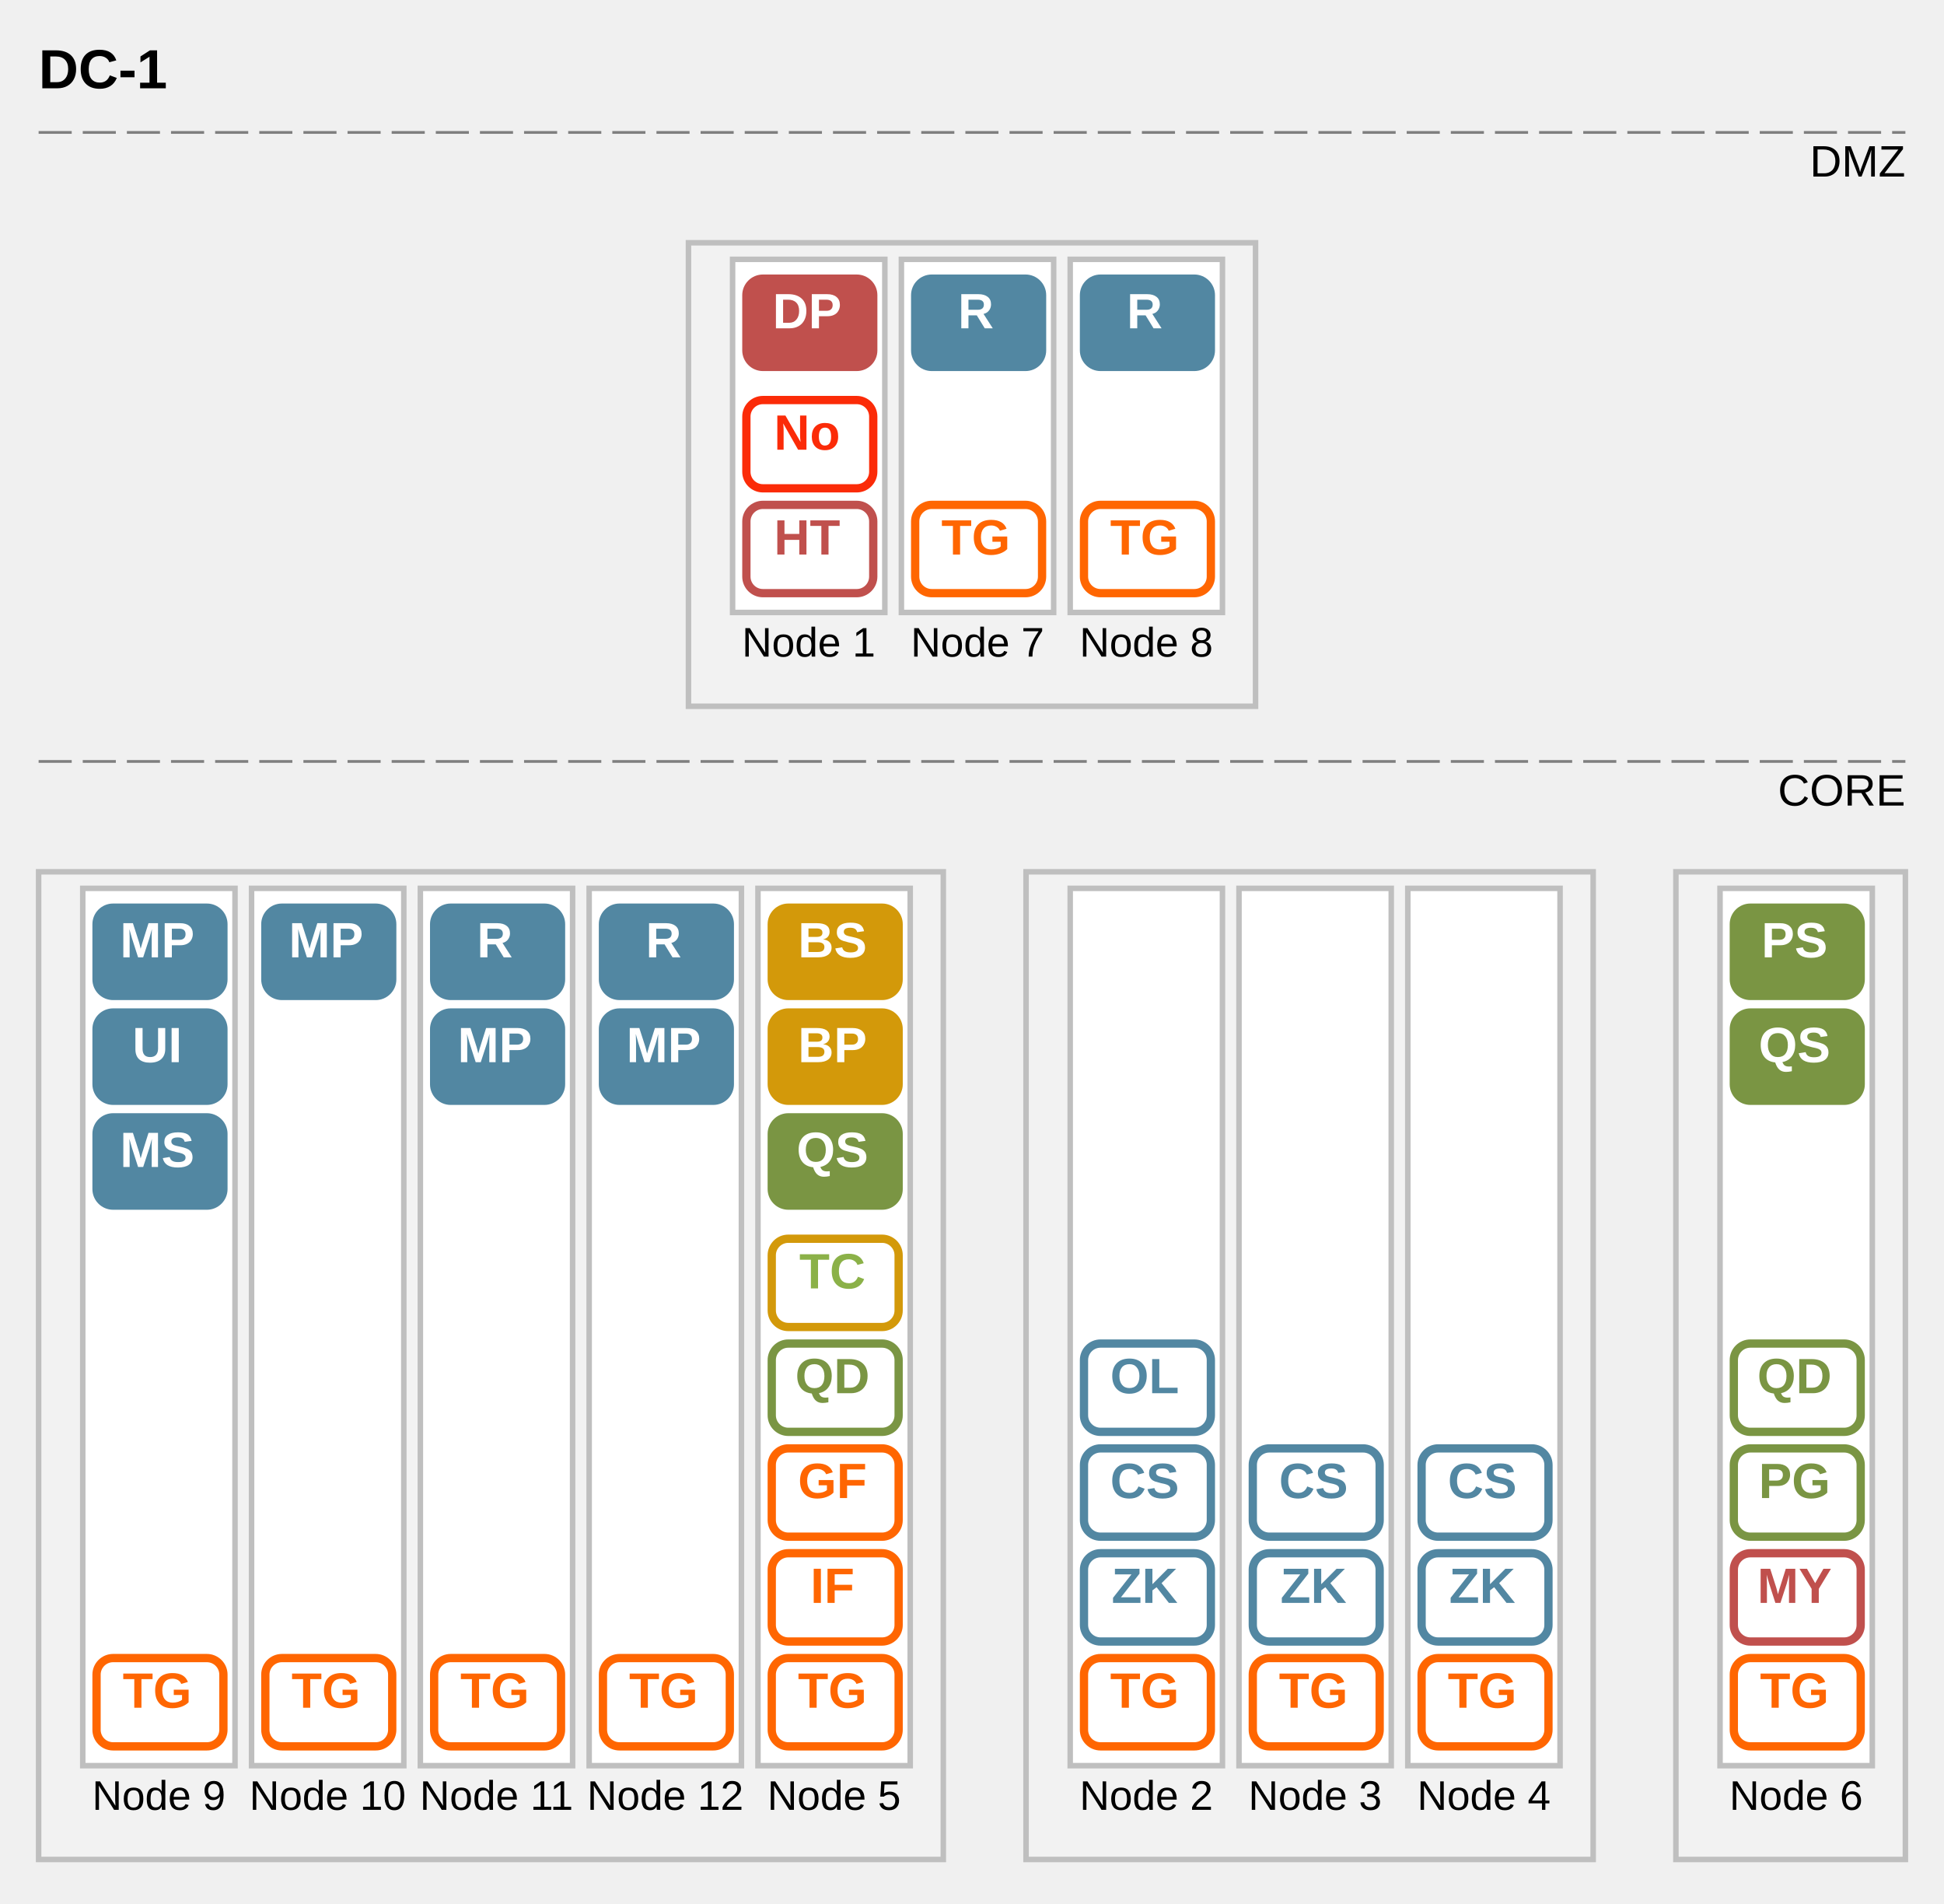
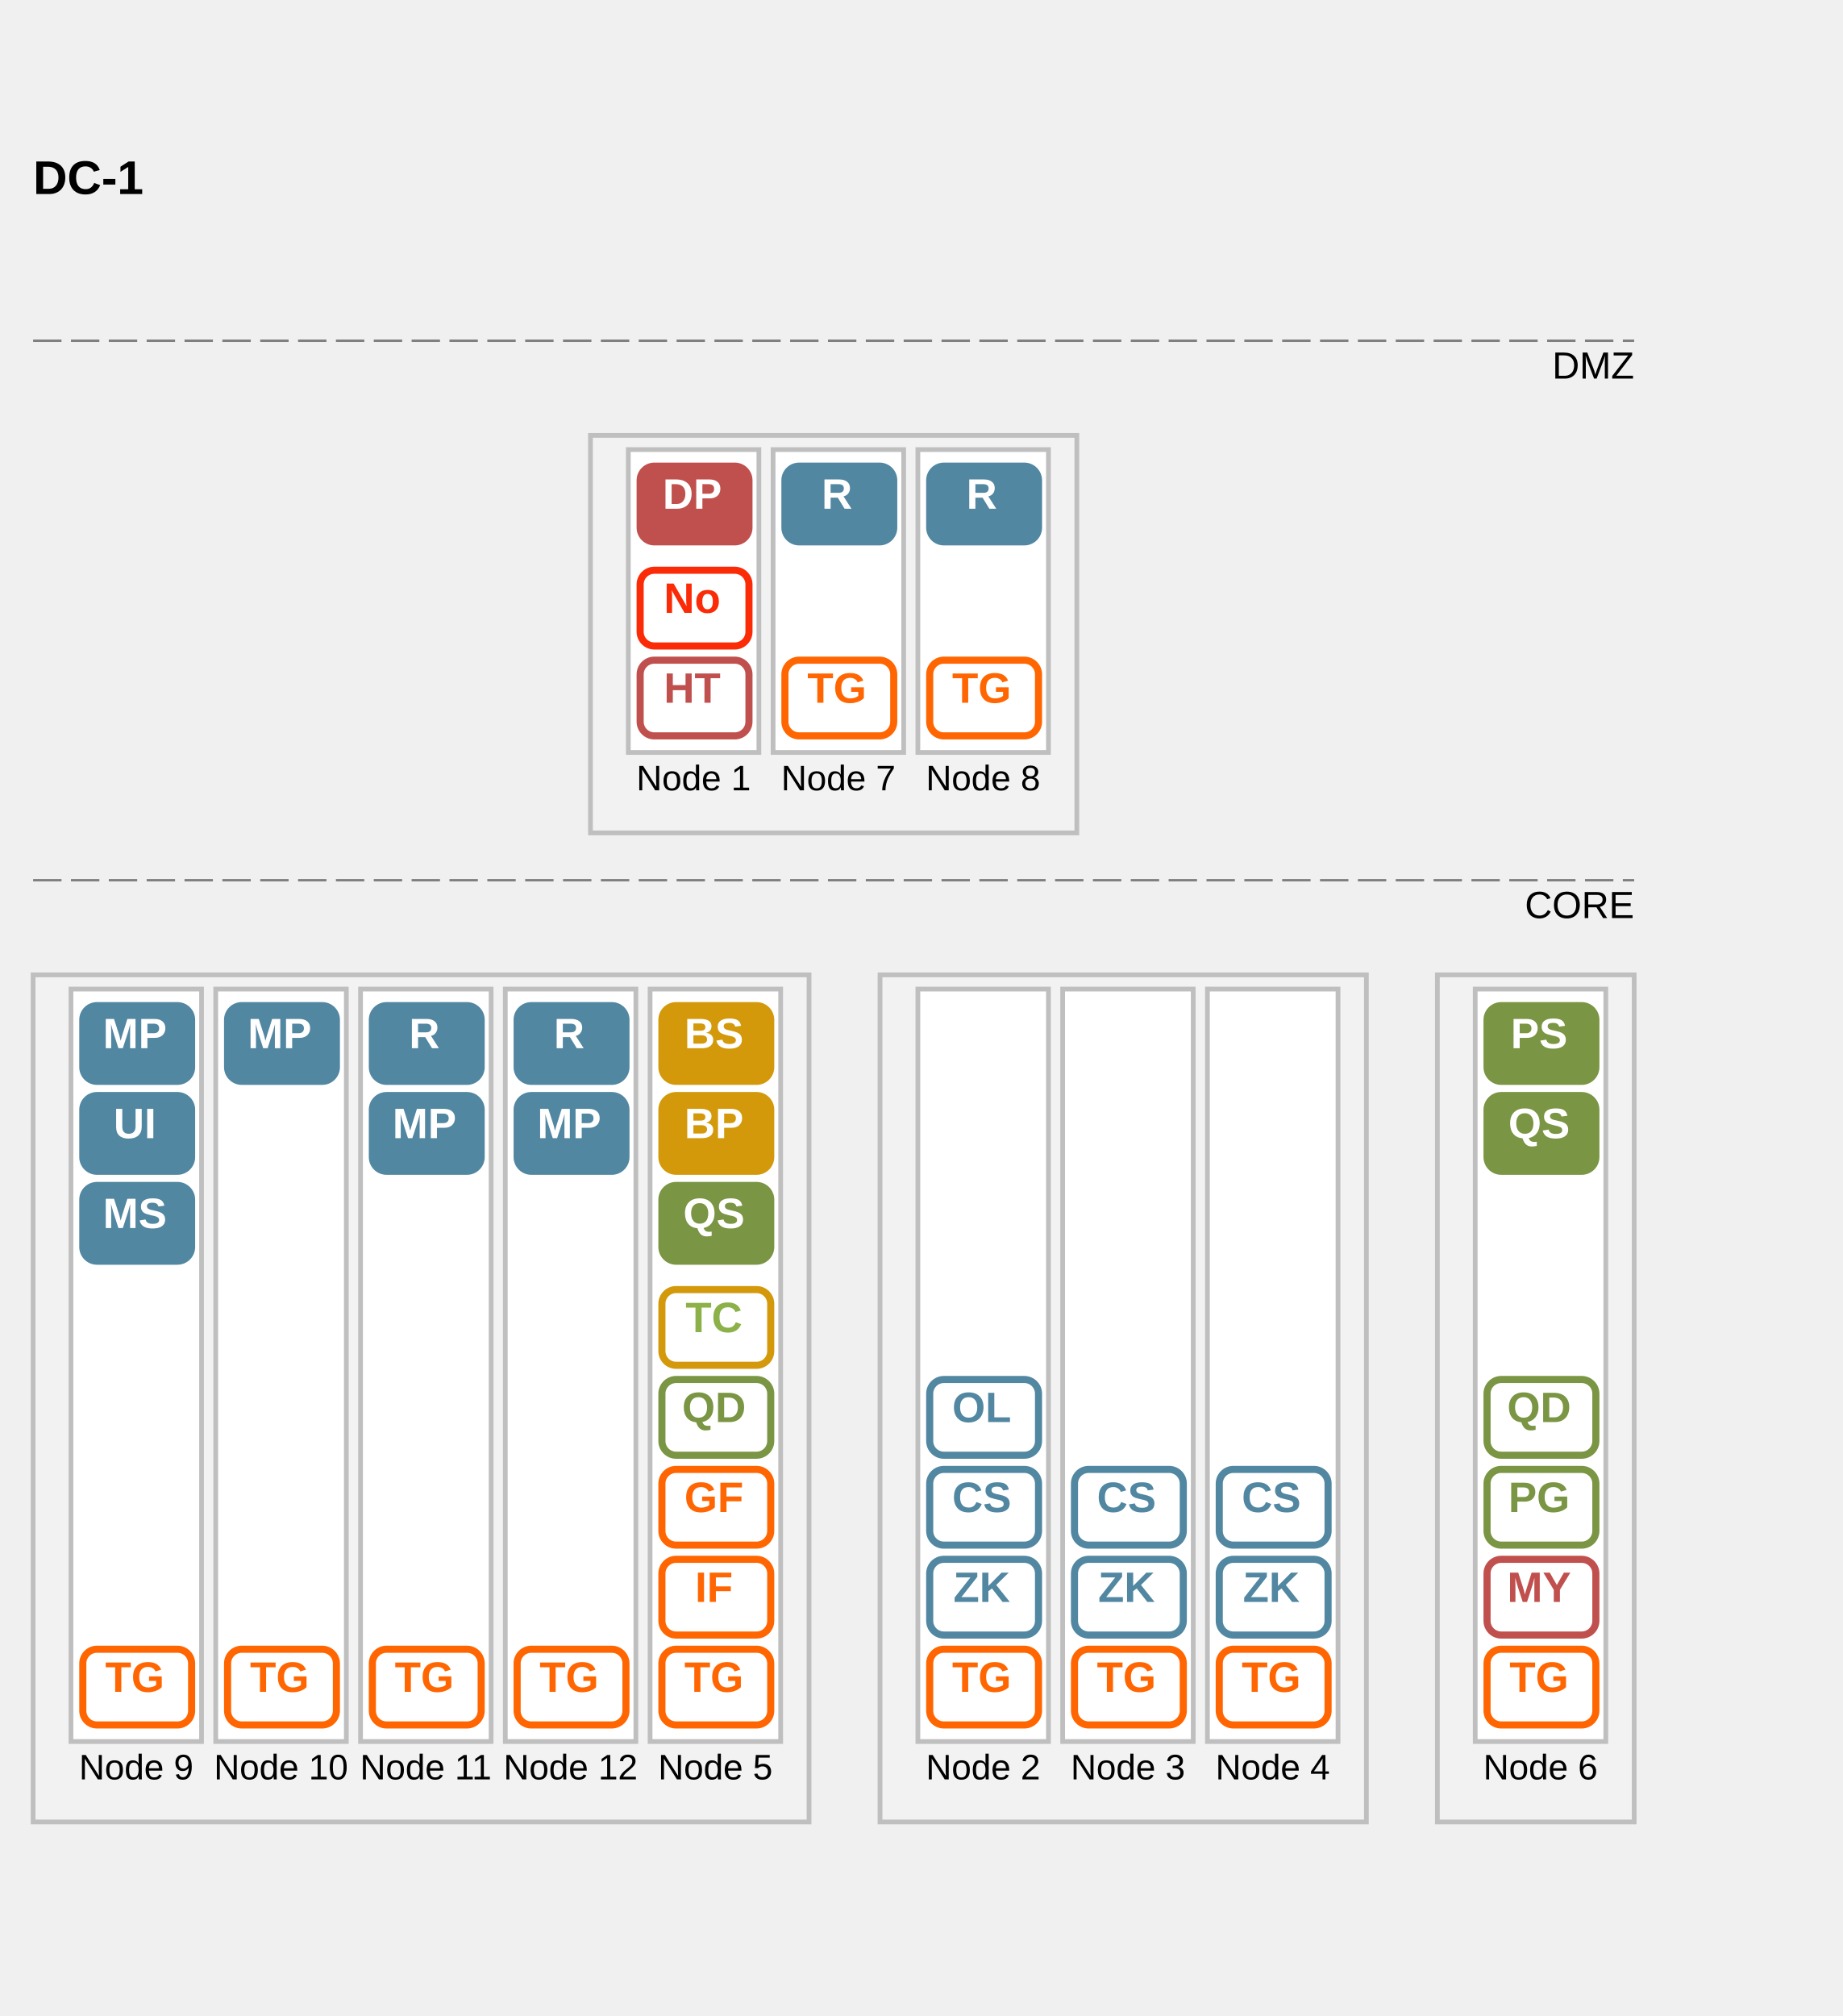
- <svg xmlns="http://www.w3.org/2000/svg" xmlns:xlink="http://www.w3.org/1999/xlink" height="345" width="352.4" xml:space="preserve" version="1.1" id="svg2">
+ <svg xmlns="http://www.w3.org/2000/svg" xmlns:xlink="http://www.w3.org/1999/xlink" height="426" width="389.4" xml:space="preserve" version="1.1" id="svg2">
  <symbol id="struct">
    <rect id="compcs2" x="1.5" y="1.5" width="23" height="16" rx="3" style="stroke-width:1.5" />
  </symbol>
  <symbol id="ui">
    <use xlink:href="#struct" style="fill:#5287a2;stroke:#5287a2;" />
    <text id="text1488" x="12.5" y="10.5" style="font-weight:bold;font-size:9px;font-family:Arial;fill:#ffffff;" alignment-baseline="middle" text-anchor="middle">UI</text>
  </symbol>
  <symbol id="ms">
    <use xlink:href="#struct" style="fill:#5287a2;stroke:#5287a2;" />
    <text id="text1488" x="12.5" y="10.5" style="font-weight:bold;font-size:9px;font-family:Arial;fill:#ffffff;" alignment-baseline="middle" text-anchor="middle">MS</text>
  </symbol>
  <symbol id="r">
    <use xlink:href="#struct" style="fill:#5287a2;stroke:#5287a2;" />
    <text id="text1488" x="12.5" y="10.5" style="font-weight:bold;font-size:9px;font-family:Arial;fill:#ffffff;" alignment-baseline="middle" text-anchor="middle">R</text>
  </symbol>
  <symbol id="mp">
    <use xlink:href="#struct" style="fill:#5287a2;stroke:#5287a2;" />
    <text id="text1488" x="12.5" y="10.5" style="font-weight:bold;font-size:9px;font-family:Arial;fill:#ffffff;" alignment-baseline="middle" text-anchor="middle">MP</text>
  </symbol>
  <symbol id="cs">
    <use xlink:href="#struct" style="fill:#ffffff;stroke:#5287a2;" />
    <text id="text1488" x="12.5" y="10.5" style="font-weight:bold;font-size:9px;font-family:Arial;fill:#5287a2;" alignment-baseline="middle" text-anchor="middle">CS</text>
  </symbol>
  <symbol id="zk">
    <use xlink:href="#struct" style="fill:#ffffff;stroke:#5287a2;" />
    <text id="text1488" x="12.5" y="10.5" style="font-weight:bold;font-size:9px;font-family:Arial;fill:#5287a2;" alignment-baseline="middle" text-anchor="middle">ZK</text>
  </symbol>
  <symbol id="ol">
    <use xlink:href="#struct" style="fill:#ffffff;stroke:#5287a2;" />
    <text id="text1488" x="12.5" y="10.5" style="font-weight:bold;font-size:9px;font-family:Arial;fill:#5287a2;" alignment-baseline="middle" text-anchor="middle">OL</text>
  </symbol>
  <symbol id="bp">
    <use xlink:href="#struct" style="fill:#d3990a;stroke:#d3990a;" />
    <text id="text1488" x="12.5" y="10.5" style="font-weight:bold;font-size:9px;font-family:Arial;fill:#ffffff;" alignment-baseline="middle" text-anchor="middle">BP</text>
  </symbol>
  <symbol id="bs">
    <use xlink:href="#struct" style="fill:#d3990a;stroke:#d3990a;" />
    <text id="text1488" x="12.5" y="10.5" style="font-weight:bold;font-size:9px;font-family:Arial;fill:#ffffff;" alignment-baseline="middle" text-anchor="middle">BS</text>
  </symbol>
  <symbol id="nx">
    <use xlink:href="#struct" style="fill:#ffffff;stroke:#d3990a;" />
    <text id="text1488" x="12.5" y="10.5" style="font-weight:bold;font-size:9px;font-family:Arial;fill:#8bb148;" alignment-baseline="middle" text-anchor="middle">NX</text>
  </symbol>
  <symbol id="tc">
    <use xlink:href="#struct" style="fill:#ffffff;stroke:#d3990a;" />
    <text id="text1488" x="12.5" y="10.5" style="font-weight:bold;font-size:9px;font-family:Arial;fill:#8bb148;" alignment-baseline="middle" text-anchor="middle">TC</text>
  </symbol>
  <symbol id="es">
    <use xlink:href="#struct" style="fill:#ffffff;stroke:#d3990a;" />
    <text id="text1488" x="12.5" y="10.5" style="font-weight:bold;font-size:9px;font-family:Arial;fill:#8bb148;" alignment-baseline="middle" text-anchor="middle">ES</text>
  </symbol>
  <symbol id="ps">
    <use xlink:href="#struct" style="fill:#7a9543;stroke:#7a9543;" />
    <text id="text1488" x="12.5" y="10.5" style="font-weight:bold;font-size:9px;font-family:Arial;fill:#ffffff;" alignment-baseline="middle" text-anchor="middle">PS</text>
  </symbol>
  <symbol id="qs">
    <use xlink:href="#struct" style="fill:#7a9543;stroke:#7a9543;" />
    <text id="text1488" x="12.5" y="10.5" style="font-weight:bold;font-size:9px;font-family:Arial;fill:#ffffff;" alignment-baseline="middle" text-anchor="middle">QS</text>
  </symbol>
  <symbol id="qd">
    <use xlink:href="#struct" style="fill:#ffffff;stroke:#7a9543;" />
    <text id="text1488" x="12.5" y="10.5" style="font-weight:bold;font-size:9px;font-family:Arial;fill:#7a9543;" alignment-baseline="middle" text-anchor="middle">QD</text>
  </symbol>
  <symbol id="pg">
    <use xlink:href="#struct" style="fill:#ffffff;stroke:#7a9543;" />
    <text id="text1488" x="12.5" y="10.5" style="font-weight:bold;font-size:9px;font-family:Arial;fill:#7a9543;" alignment-baseline="middle" text-anchor="middle">PG</text>
  </symbol>
  <symbol id="pgm">
    <use xlink:href="#struct" style="fill:#ffffff;stroke:#7a9543;" />
    <text id="text1488" x="12.5" y="10.5" style="font-weight:bold;font-size:9px;font-family:Arial;fill:#7a9543;" alignment-baseline="middle" text-anchor="middle">PGm</text>
  </symbol>
  <symbol id="pgs">
    <use xlink:href="#struct" style="fill:#ffffff;stroke:#7a9543;" />
    <text id="text1488" x="12.5" y="10.5" style="font-weight:bold;font-size:9px;font-family:Arial;fill:#7a9543;" alignment-baseline="middle" text-anchor="middle">PGs</text>
  </symbol>
  <symbol id="dp">
    <use xlink:href="#struct" style="fill:#c0504d;stroke:#c0504d;" />
    <text id="text1488" x="12.5" y="10.5" style="font-weight:bold;font-size:9px;font-family:Arial;fill:#ffffff;" alignment-baseline="middle" text-anchor="middle">DP</text>
  </symbol>
  <symbol id="ht">
    <use xlink:href="#struct" style="fill:#ffffff;stroke:#c0504d;" />
    <text id="text1488" x="12.5" y="10.5" style="font-weight:bold;font-size:9px;font-family:Arial;fill:#c0504d;" alignment-baseline="middle" text-anchor="middle">HT</text>
  </symbol>
  <symbol id="my">
    <use xlink:href="#struct" style="fill:#ffffff;stroke:#c0504d;" />
    <text id="text1488" x="12.5" y="10.5" style="font-weight:bold;font-size:9px;font-family:Arial;fill:#c0504d;" alignment-baseline="middle" text-anchor="middle">MY</text>
  </symbol>
  <symbol id="no">
    <use xlink:href="#struct" style="fill:#ffffff;stroke:#fb2b08;" />
    <text id="text1488" x="12.5" y="10.5" style="font-weight:bold;font-size:9px;font-family:Arial;fill:#fb2b08;" alignment-baseline="middle" text-anchor="middle">No</text>
  </symbol>
  <symbol id="git">
    <use xlink:href="#struct" style="fill:#ffffff;stroke:#fb2b08;" />
    <text id="text1488" x="12.5" y="10.5" style="font-weight:bold;font-size:9px;font-family:Arial;fill:#fb2b08;" alignment-baseline="middle" text-anchor="middle">GIT</text>
  </symbol>
  <symbol id="jnk">
    <use xlink:href="#struct" style="fill:#ffffff;stroke:#fb2b08;" />
    <text id="text1488" x="12.5" y="10.5" style="font-weight:bold;font-size:9px;font-family:Arial;fill:#fb2b08;" alignment-baseline="middle" text-anchor="middle">Jnk</text>
  </symbol>
  <symbol id="mvn">
    <use xlink:href="#struct" style="fill:#ffffff;stroke:#fb2b08;" />
    <text id="text1488" x="12.5" y="10.5" style="font-weight:bold;font-size:9px;font-family:Arial;fill:#fb2b08;" alignment-baseline="middle" text-anchor="middle">Mvn</text>
  </symbol>
  <symbol id="tg">
    <use xlink:href="#struct" style="fill:#ffffff;stroke:#ff6601;" />
    <text id="text1488" x="12.5" y="10.5" style="font-weight:bold;font-size:9px;font-family:Arial;fill:#ff6601;" alignment-baseline="middle" text-anchor="middle">TG</text>
  </symbol>
  <symbol id="if">
    <use xlink:href="#struct" style="fill:#ffffff;stroke:#ff6601;" />
    <text id="text1488" x="12.5" y="10.5" style="font-weight:bold;font-size:9px;font-family:Arial;fill:#ff6601;" alignment-baseline="middle" text-anchor="middle">IF</text>
  </symbol>
  <symbol id="gf">
    <use xlink:href="#struct" style="fill:#ffffff;stroke:#ff6601;" />
    <text id="text1488" x="12.5" y="10.5" style="font-weight:bold;font-size:9px;font-family:Arial;fill:#ff6601;" alignment-baseline="middle" text-anchor="middle">GF</text>
  </symbol>
-   <text id="text1488" x="7" y="16" style="font-weight:bold;font-size:10px;font-family:Arial;" text-anchor="start">DC-1</text>
-   <line x1="7" y1="24" x2="345.4" y2="24" style="stroke:#7f7f7f;;stroke-width:0.5;stroke-dasharray:6, 2;stroke-dashoffset:0;" />
-   <text id="text1488" x="345.4" y="32" style="font-weight:normal;font-size:8px;font-family:Arial;" text-anchor="end">DMZ</text>
-   <rect id="subnet1" x="124.8" y="44" width="102.8" height="84" style="fill:#f2f2f2;stroke:#bfbfbf">
-                     </rect>
-   <rect id="node1" x="132.8" y="47" width="27.6" height="64" style="fill:#ffffff;stroke:#bfbfbf">
-         </rect>
-   <text id="nodetext1" x="146.6" y="119" style="font-weight:normal;font-size:7.5px;font-family:Arial;" alignment-baseline="middle" text-anchor="middle">Node 1</text>
-   <use xlink:href="#dp" x="133.8" y="49" />
-   <use xlink:href="#ht" x="133.8" y="90" />
-   <use xlink:href="#no" x="133.8" y="71" />
-   <rect id="node7" x="163.4" y="47" width="27.6" height="64" style="fill:#ffffff;stroke:#bfbfbf">
-         </rect>
-   <text id="nodetext7" x="177.2" y="119" style="font-weight:normal;font-size:7.5px;font-family:Arial;" alignment-baseline="middle" text-anchor="middle">Node 7</text>
-   <use xlink:href="#r" x="164.4" y="49" />
-   <use xlink:href="#tg" x="164.4" y="90" />
-   <rect id="node8" x="194" y="47" width="27.6" height="64" style="fill:#ffffff;stroke:#bfbfbf">
-         </rect>
-   <text id="nodetext8" x="207.8" y="119" style="font-weight:normal;font-size:7.5px;font-family:Arial;" alignment-baseline="middle" text-anchor="middle">Node 8</text>
-   <use xlink:href="#r" x="195" y="49" />
-   <use xlink:href="#tg" x="195" y="90" />
-   <line x1="7" y1="138" x2="345.4" y2="138" style="stroke:#7f7f7f;;stroke-width:0.5;stroke-dasharray:6, 2;stroke-dashoffset:0;" />
-   <text id="text1488" x="345.4" y="146" style="font-weight:normal;font-size:8px;font-family:Arial;" text-anchor="end">CORE</text>
-   <rect id="subnet1" x="7" y="158" width="164" height="179" style="fill:#f2f2f2;stroke:#bfbfbf">
-                     </rect>
-   <rect id="node9" x="15" y="161" width="27.6" height="159" style="fill:#ffffff;stroke:#bfbfbf">
-         </rect>
-   <text id="nodetext9" x="28.8" y="328" style="font-weight:normal;font-size:7.5px;font-family:Arial;" alignment-baseline="middle" text-anchor="middle">Node 9</text>
-   <use xlink:href="#mp" x="16" y="163" />
-   <use xlink:href="#ui" x="16" y="182" />
-   <use xlink:href="#ms" x="16" y="201" />
-   <use xlink:href="#tg" x="16" y="299" />
-   <rect id="node10" x="45.6" y="161" width="27.6" height="159" style="fill:#ffffff;stroke:#bfbfbf">
-         </rect>
-   <text id="nodetext10" x="59.4" y="328" style="font-weight:normal;font-size:7.5px;font-family:Arial;" alignment-baseline="middle" text-anchor="middle">Node 10</text>
-   <use xlink:href="#mp" x="46.6" y="163" />
-   <use xlink:href="#tg" x="46.6" y="299" />
-   <rect id="node11" x="76.2" y="161" width="27.6" height="159" style="fill:#ffffff;stroke:#bfbfbf">
-         </rect>
-   <text id="nodetext11" x="90" y="328" style="font-weight:normal;font-size:7.5px;font-family:Arial;" alignment-baseline="middle" text-anchor="middle">Node 11</text>
-   <use xlink:href="#r" x="77.2" y="163" />
-   <use xlink:href="#mp" x="77.2" y="182" />
-   <use xlink:href="#tg" x="77.2" y="299" />
-   <rect id="node12" x="106.8" y="161" width="27.6" height="159" style="fill:#ffffff;stroke:#bfbfbf">
-         </rect>
-   <text id="nodetext12" x="120.6" y="328" style="font-weight:normal;font-size:7.5px;font-family:Arial;" alignment-baseline="middle" text-anchor="middle">Node 12</text>
-   <use xlink:href="#r" x="107.8" y="163" />
-   <use xlink:href="#mp" x="107.8" y="182" />
-   <use xlink:href="#tg" x="107.8" y="299" />
-   <rect id="node5" x="137.4" y="161" width="27.6" height="159" style="fill:#ffffff;stroke:#bfbfbf">
-         </rect>
-   <text id="nodetext5" x="151.2" y="328" style="font-weight:normal;font-size:7.5px;font-family:Arial;" alignment-baseline="middle" text-anchor="middle">Node 5</text>
-   <use xlink:href="#bs" x="138.4" y="163" />
-   <use xlink:href="#bp" x="138.4" y="182" />
-   <use xlink:href="#qs" x="138.4" y="201" />
-   <use xlink:href="#tg" x="138.4" y="299" />
-   <use xlink:href="#if" x="138.4" y="280" />
-   <use xlink:href="#gf" x="138.4" y="261" />
-   <use xlink:href="#qd" x="138.4" y="242" />
-   <use xlink:href="#tc" x="138.4" y="223" />
-   <rect id="subnet1" x="186" y="158" width="102.8" height="179" style="fill:#f2f2f2;stroke:#bfbfbf">
-                     </rect>
-   <rect id="node2" x="194" y="161" width="27.6" height="159" style="fill:#ffffff;stroke:#bfbfbf">
-         </rect>
-   <text id="nodetext2" x="207.8" y="328" style="font-weight:normal;font-size:7.5px;font-family:Arial;" alignment-baseline="middle" text-anchor="middle">Node 2</text>
-   <use xlink:href="#tg" x="195" y="299" />
-   <use xlink:href="#zk" x="195" y="280" />
-   <use xlink:href="#cs" x="195" y="261" />
-   <use xlink:href="#ol" x="195" y="242" />
-   <rect id="node3" x="224.6" y="161" width="27.6" height="159" style="fill:#ffffff;stroke:#bfbfbf">
-         </rect>
-   <text id="nodetext3" x="238.4" y="328" style="font-weight:normal;font-size:7.5px;font-family:Arial;" alignment-baseline="middle" text-anchor="middle">Node 3</text>
-   <use xlink:href="#tg" x="225.6" y="299" />
-   <use xlink:href="#zk" x="225.6" y="280" />
-   <use xlink:href="#cs" x="225.6" y="261" />
-   <rect id="node4" x="255.2" y="161" width="27.6" height="159" style="fill:#ffffff;stroke:#bfbfbf">
-         </rect>
-   <text id="nodetext4" x="269" y="328" style="font-weight:normal;font-size:7.5px;font-family:Arial;" alignment-baseline="middle" text-anchor="middle">Node 4</text>
-   <use xlink:href="#tg" x="256.2" y="299" />
-   <use xlink:href="#zk" x="256.2" y="280" />
-   <use xlink:href="#cs" x="256.2" y="261" />
-   <rect id="subnet1" x="303.8" y="158" width="41.6" height="179" style="fill:#f2f2f2;stroke:#bfbfbf">
-                     </rect>
-   <rect id="node6" x="311.8" y="161" width="27.6" height="159" style="fill:#ffffff;stroke:#bfbfbf">
-         </rect>
-   <text id="nodetext6" x="325.6" y="328" style="font-weight:normal;font-size:7.5px;font-family:Arial;" alignment-baseline="middle" text-anchor="middle">Node 6</text>
-   <use xlink:href="#ps" x="312.8" y="163" />
-   <use xlink:href="#qs" x="312.8" y="182" />
-   <use xlink:href="#tg" x="312.8" y="299" />
-   <use xlink:href="#my" x="312.8" y="280" />
-   <use xlink:href="#pg" x="312.8" y="261" />
-   <use xlink:href="#qd" x="312.8" y="242" />
+   <symbol id="lb">
+     <text id="text1488" x="12.5" y="11.5" style="font-weight:bold;font-size:9px;font-family:Arial;fill:#ff6601;text-decoration: underline;" alignment-baseline="middle" text-anchor="middle">LB:</text>
+   </symbol>
+   <text id="text1488" x="7" y="41" style="font-weight:bold;font-size:10px;font-family:Arial;" text-anchor="start">DC-1</text>
+   <line x1="7" y1="72" x2="345.4" y2="72" style="stroke:#7f7f7f;;stroke-width:0.5;stroke-dasharray:6, 2;stroke-dashoffset:0;" />
+   <text id="text1488" x="345.4" y="80" style="font-weight:normal;font-size:8px;font-family:Arial;" text-anchor="end">DMZ</text>
+   <rect id="subnet1" x="124.8" y="92" width="102.8" height="84" style="fill:#f2f2f2;stroke:#bfbfbf">
+                     </rect>
+   <rect id="node1" x="132.8" y="95" width="27.6" height="64" style="fill:#ffffff;stroke:#bfbfbf">
+         </rect>
+   <text id="nodetext1" x="146.6" y="167" style="font-weight:normal;font-size:7.5px;font-family:Arial;" alignment-baseline="middle" text-anchor="middle">Node 1</text>
+   <use xlink:href="#dp" x="133.8" y="97" />
+   <use xlink:href="#ht" x="133.8" y="138" />
+   <use xlink:href="#no" x="133.8" y="119" />
+   <rect id="node7" x="163.4" y="95" width="27.6" height="64" style="fill:#ffffff;stroke:#bfbfbf">
+         </rect>
+   <text id="nodetext7" x="177.2" y="167" style="font-weight:normal;font-size:7.5px;font-family:Arial;" alignment-baseline="middle" text-anchor="middle">Node 7</text>
+   <use xlink:href="#r" x="164.4" y="97" />
+   <use xlink:href="#tg" x="164.4" y="138" />
+   <rect id="node8" x="194" y="95" width="27.6" height="64" style="fill:#ffffff;stroke:#bfbfbf">
+         </rect>
+   <text id="nodetext8" x="207.8" y="167" style="font-weight:normal;font-size:7.5px;font-family:Arial;" alignment-baseline="middle" text-anchor="middle">Node 8</text>
+   <use xlink:href="#r" x="195" y="97" />
+   <use xlink:href="#tg" x="195" y="138" />
+   <line x1="7" y1="186" x2="345.4" y2="186" style="stroke:#7f7f7f;;stroke-width:0.5;stroke-dasharray:6, 2;stroke-dashoffset:0;" />
+   <text id="text1488" x="345.4" y="194" style="font-weight:normal;font-size:8px;font-family:Arial;" text-anchor="end">CORE</text>
+   <rect id="subnet1" x="7" y="206" width="164" height="179" style="fill:#f2f2f2;stroke:#bfbfbf">
+                     </rect>
+   <rect id="node9" x="15" y="209" width="27.6" height="159" style="fill:#ffffff;stroke:#bfbfbf">
+         </rect>
+   <text id="nodetext9" x="28.8" y="376" style="font-weight:normal;font-size:7.5px;font-family:Arial;" alignment-baseline="middle" text-anchor="middle">Node 9</text>
+   <use xlink:href="#mp" x="16" y="211" />
+   <use xlink:href="#ui" x="16" y="230" />
+   <use xlink:href="#ms" x="16" y="249" />
+   <use xlink:href="#tg" x="16" y="347" />
+   <rect id="node10" x="45.6" y="209" width="27.6" height="159" style="fill:#ffffff;stroke:#bfbfbf">
+         </rect>
+   <text id="nodetext10" x="59.4" y="376" style="font-weight:normal;font-size:7.5px;font-family:Arial;" alignment-baseline="middle" text-anchor="middle">Node 10</text>
+   <use xlink:href="#mp" x="46.6" y="211" />
+   <use xlink:href="#tg" x="46.6" y="347" />
+   <rect id="node11" x="76.2" y="209" width="27.6" height="159" style="fill:#ffffff;stroke:#bfbfbf">
+         </rect>
+   <text id="nodetext11" x="90" y="376" style="font-weight:normal;font-size:7.5px;font-family:Arial;" alignment-baseline="middle" text-anchor="middle">Node 11</text>
+   <use xlink:href="#r" x="77.2" y="211" />
+   <use xlink:href="#mp" x="77.2" y="230" />
+   <use xlink:href="#tg" x="77.2" y="347" />
+   <rect id="node12" x="106.8" y="209" width="27.6" height="159" style="fill:#ffffff;stroke:#bfbfbf">
+         </rect>
+   <text id="nodetext12" x="120.6" y="376" style="font-weight:normal;font-size:7.5px;font-family:Arial;" alignment-baseline="middle" text-anchor="middle">Node 12</text>
+   <use xlink:href="#r" x="107.8" y="211" />
+   <use xlink:href="#mp" x="107.8" y="230" />
+   <use xlink:href="#tg" x="107.8" y="347" />
+   <rect id="node5" x="137.4" y="209" width="27.6" height="159" style="fill:#ffffff;stroke:#bfbfbf">
+         </rect>
+   <text id="nodetext5" x="151.2" y="376" style="font-weight:normal;font-size:7.5px;font-family:Arial;" alignment-baseline="middle" text-anchor="middle">Node 5</text>
+   <use xlink:href="#bs" x="138.4" y="211" />
+   <use xlink:href="#bp" x="138.4" y="230" />
+   <use xlink:href="#qs" x="138.4" y="249" />
+   <use xlink:href="#tg" x="138.4" y="347" />
+   <use xlink:href="#if" x="138.4" y="328" />
+   <use xlink:href="#gf" x="138.4" y="309" />
+   <use xlink:href="#qd" x="138.4" y="290" />
+   <use xlink:href="#tc" x="138.4" y="271" />
+   <rect id="subnet1" x="186" y="206" width="102.8" height="179" style="fill:#f2f2f2;stroke:#bfbfbf">
+                     </rect>
+   <rect id="node2" x="194" y="209" width="27.6" height="159" style="fill:#ffffff;stroke:#bfbfbf">
+         </rect>
+   <text id="nodetext2" x="207.8" y="376" style="font-weight:normal;font-size:7.5px;font-family:Arial;" alignment-baseline="middle" text-anchor="middle">Node 2</text>
+   <use xlink:href="#tg" x="195" y="347" />
+   <use xlink:href="#zk" x="195" y="328" />
+   <use xlink:href="#cs" x="195" y="309" />
+   <use xlink:href="#ol" x="195" y="290" />
+   <rect id="node3" x="224.6" y="209" width="27.6" height="159" style="fill:#ffffff;stroke:#bfbfbf">
+         </rect>
+   <text id="nodetext3" x="238.4" y="376" style="font-weight:normal;font-size:7.5px;font-family:Arial;" alignment-baseline="middle" text-anchor="middle">Node 3</text>
+   <use xlink:href="#tg" x="225.6" y="347" />
+   <use xlink:href="#zk" x="225.6" y="328" />
+   <use xlink:href="#cs" x="225.6" y="309" />
+   <rect id="node4" x="255.2" y="209" width="27.6" height="159" style="fill:#ffffff;stroke:#bfbfbf">
+         </rect>
+   <text id="nodetext4" x="269" y="376" style="font-weight:normal;font-size:7.5px;font-family:Arial;" alignment-baseline="middle" text-anchor="middle">Node 4</text>
+   <use xlink:href="#tg" x="256.2" y="347" />
+   <use xlink:href="#zk" x="256.2" y="328" />
+   <use xlink:href="#cs" x="256.2" y="309" />
+   <rect id="subnet1" x="303.8" y="206" width="41.6" height="179" style="fill:#f2f2f2;stroke:#bfbfbf">
+                     </rect>
+   <rect id="node6" x="311.8" y="209" width="27.6" height="159" style="fill:#ffffff;stroke:#bfbfbf">
+         </rect>
+   <text id="nodetext6" x="325.6" y="376" style="font-weight:normal;font-size:7.5px;font-family:Arial;" alignment-baseline="middle" text-anchor="middle">Node 6</text>
+   <use xlink:href="#ps" x="312.8" y="211" />
+   <use xlink:href="#qs" x="312.8" y="230" />
+   <use xlink:href="#tg" x="312.8" y="347" />
+   <use xlink:href="#my" x="312.8" y="328" />
+   <use xlink:href="#pg" x="312.8" y="309" />
+   <use xlink:href="#qd" x="312.8" y="290" />
</svg>
